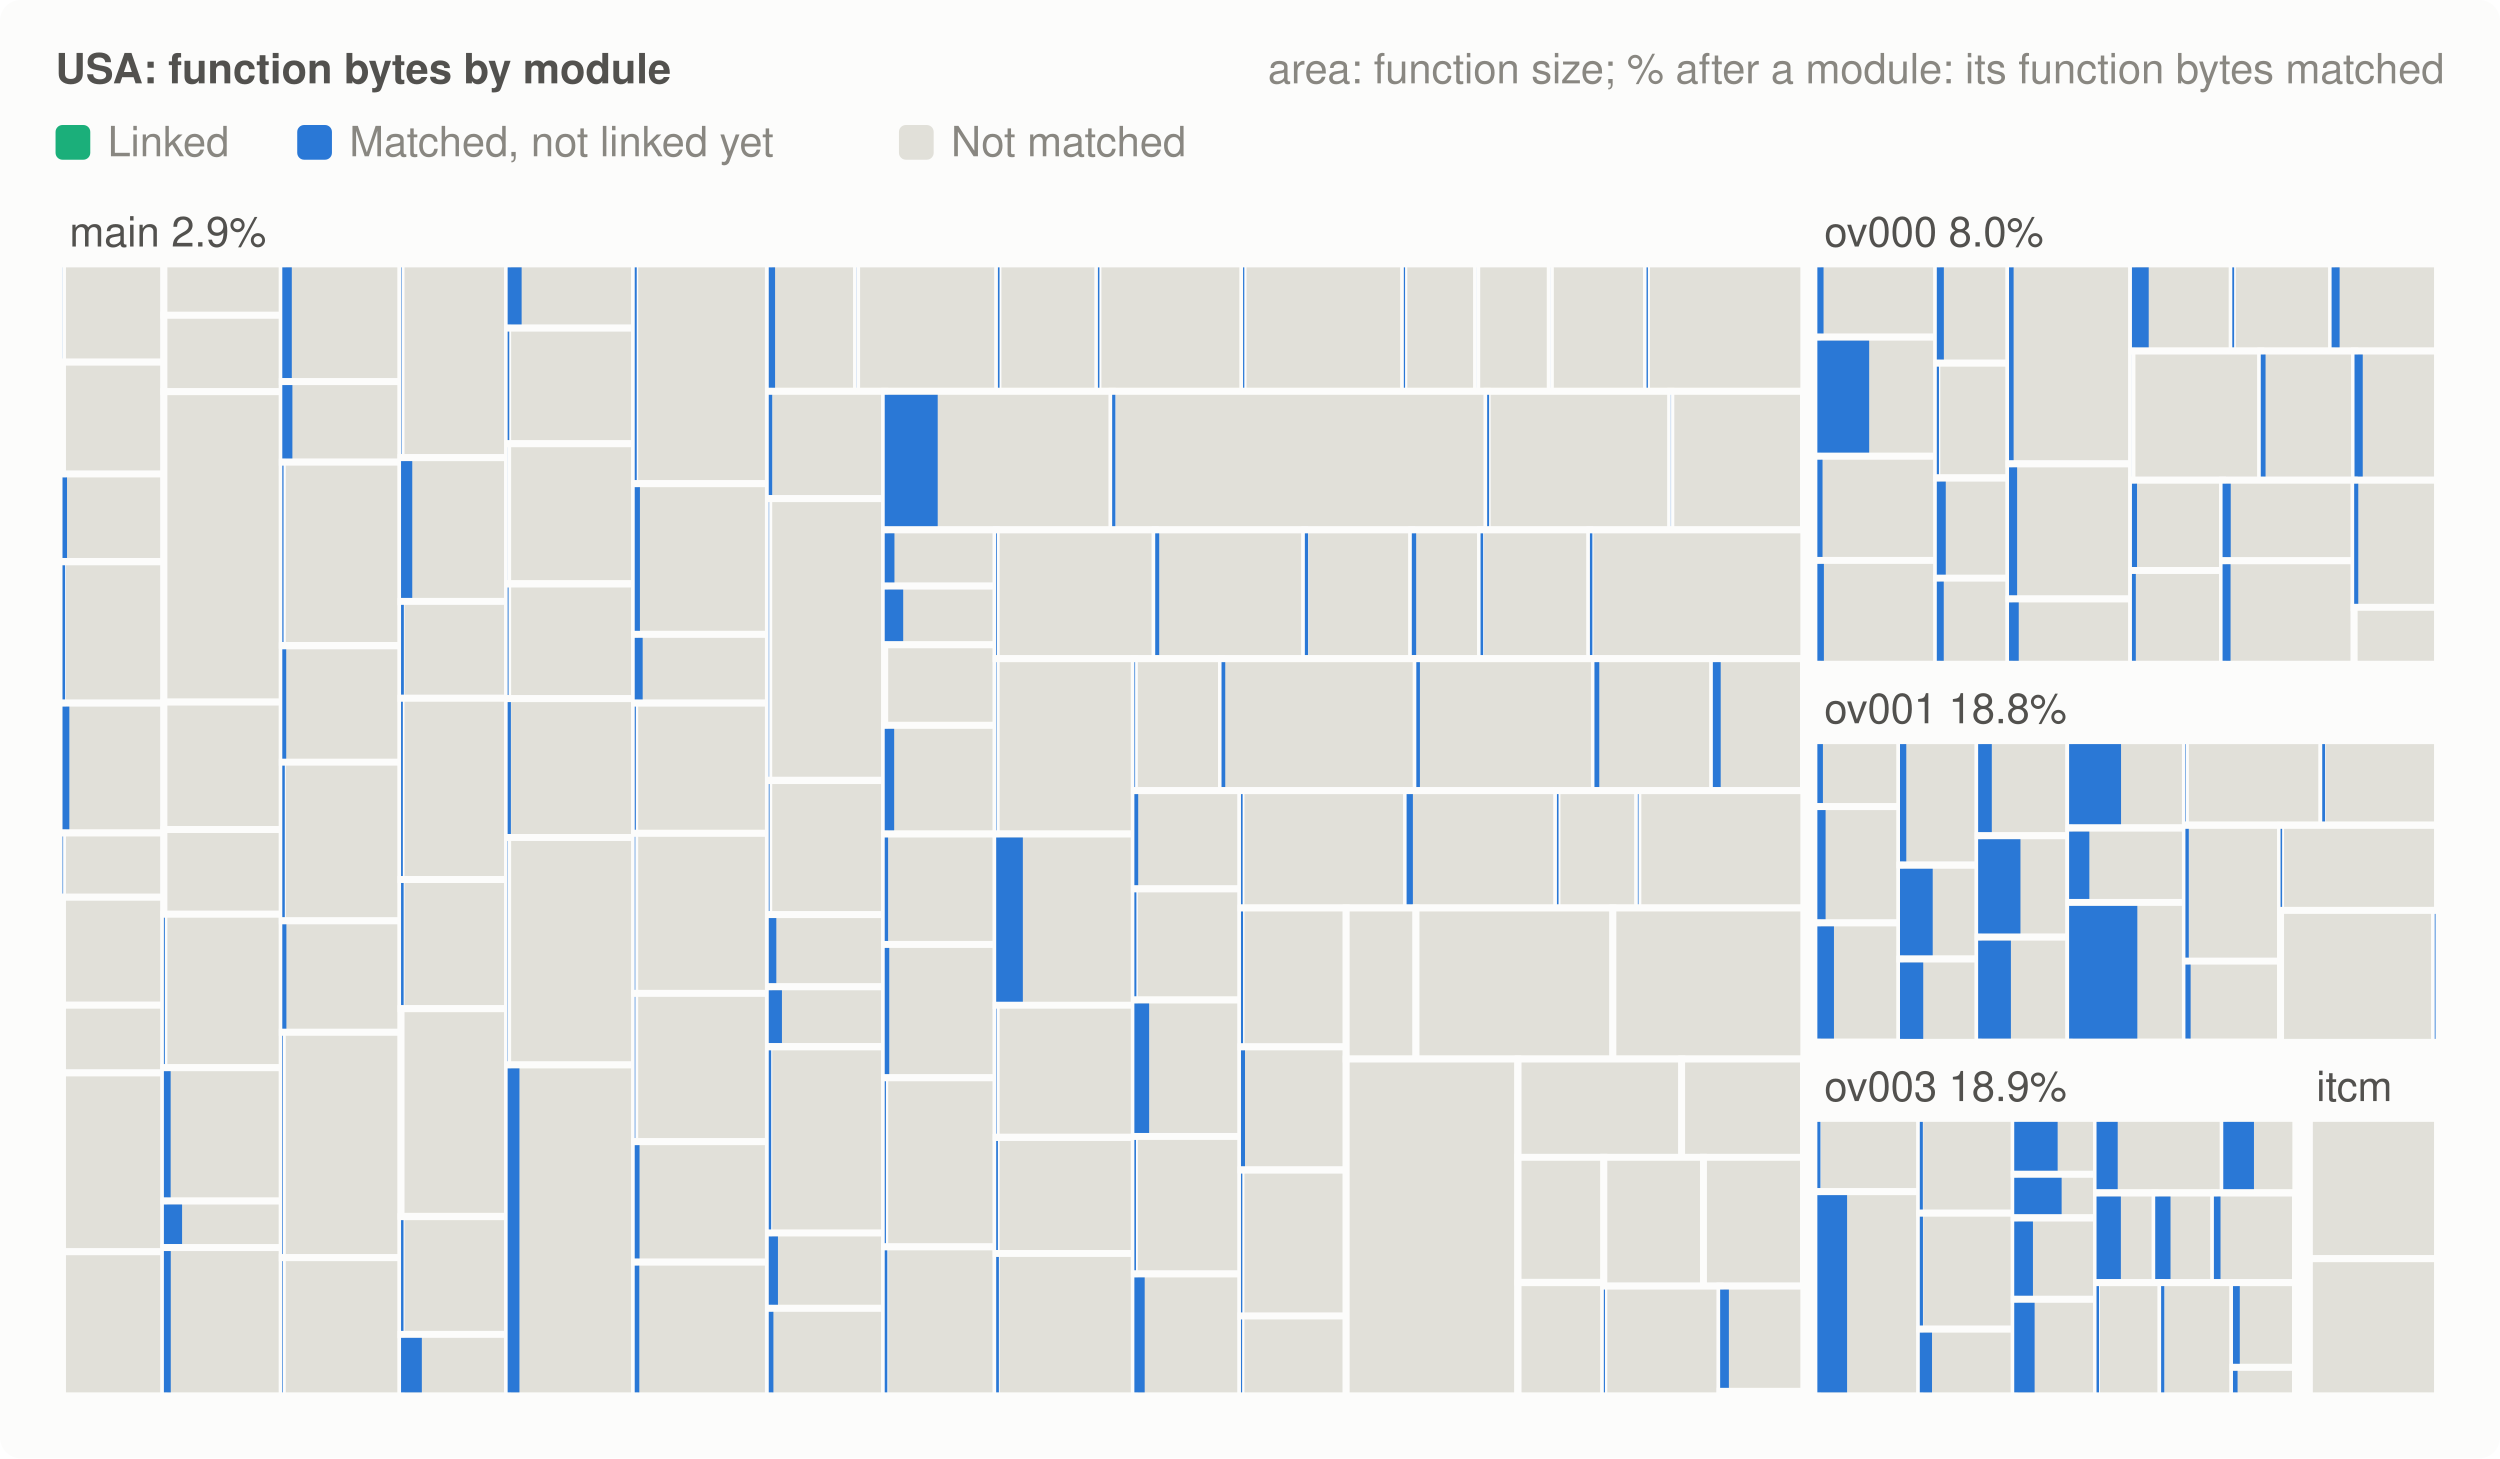
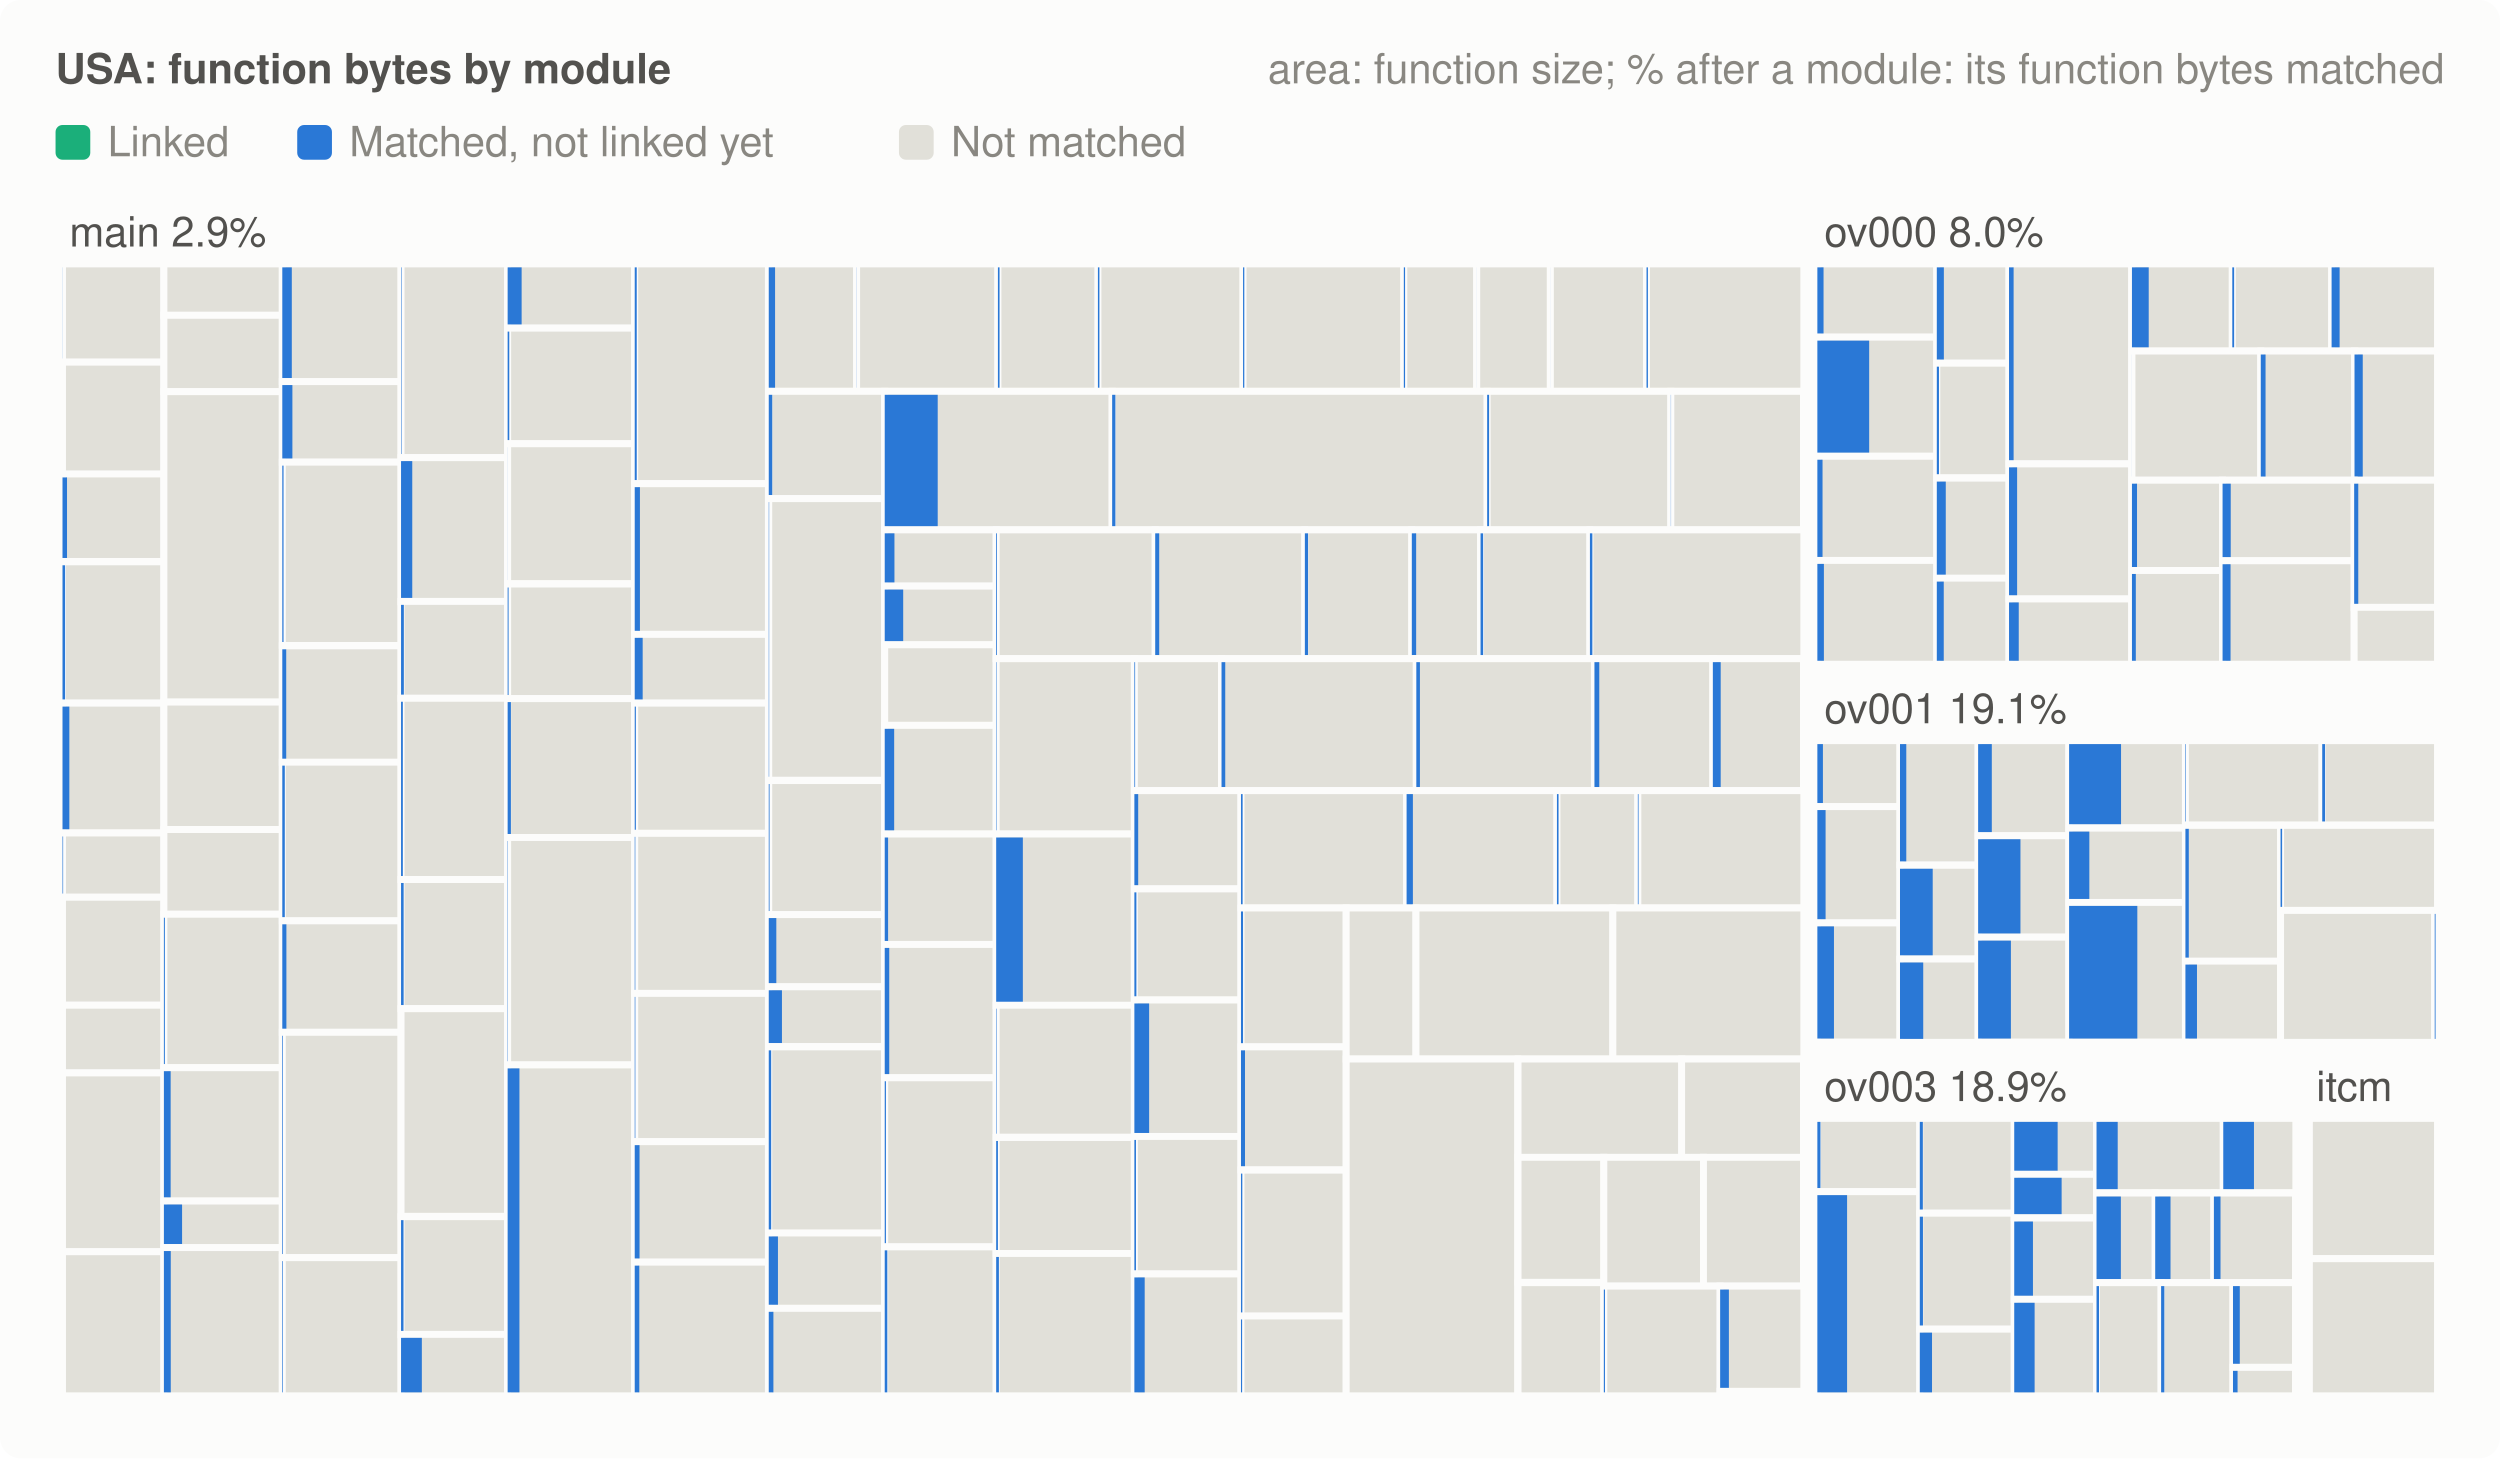
<svg xmlns="http://www.w3.org/2000/svg" viewBox="0 0 720 420" width="720" height="420" role="img" aria-label="Matched and linked code by module (USA)">
  <style>.bg{fill:#fcfcfb}.lbl{fill:#52514e}.muted{fill:#898781}.todo{fill:#e1e0d9}.gap{stroke:#fcfcfb}.matched{fill:#2a78d6}.linked{fill:#1baf7a}@media (prefers-color-scheme: dark){.bg{fill:#1a1a19}.lbl{fill:#c3c2b7}.muted{fill:#898781}.todo{fill:#2c2c2a}.gap{stroke:#1a1a19}.matched{fill:#3987e5}.linked{fill:#199e70}}text{font:12px -apple-system,BlinkMacSystemFont,'Segoe UI',Helvetica,Arial,sans-serif}.head{font-weight:600}</style>
  <rect class="bg" width="720" height="420" rx="6" />
  <text class="lbl head" x="16" y="24">USA: function bytes by module</text>
  <text class="muted" x="704" y="24" text-anchor="end">area: function size; % after a module: its function bytes matched</text>
  <rect class="linked" x="16" y="36" width="10" height="10" rx="2" />
  <text class="muted" x="31" y="45">Linked</text>
  <rect class="matched" x="85.6" y="36" width="10" height="10" rx="2" />
  <text class="muted" x="100.6" y="45">Matched, not linked yet</text>
  <rect class="todo" x="258.9" y="36" width="10" height="10" rx="2" />
  <text class="muted" x="273.9" y="45">Not matched</text>
  <rect class="todo gap" x="18.0" y="76.0" width="29.2" height="28.3" stroke-width="2" />
  <rect class="matched" x="18.0" y="77.0" width="0.03" height="26.3" />
  <rect class="todo gap" x="18.0" y="104.3" width="29.2" height="32.3" stroke-width="2" />
  <rect class="todo gap" x="18.0" y="136.5" width="29.2" height="25.2" stroke-width="2" />
  <rect class="matched" x="18.0" y="137.5" width="1.30" height="23.2" />
  <rect class="todo gap" x="18.0" y="161.8" width="29.2" height="40.7" stroke-width="2" />
  <rect class="matched" x="18.0" y="162.8" width="0.75" height="38.7" />
  <rect class="todo gap" x="18.0" y="202.5" width="29.2" height="37.4" stroke-width="2" />
  <rect class="matched" x="18.0" y="203.5" width="1.97" height="35.4" />
  <rect class="todo gap" x="18.0" y="239.9" width="29.2" height="18.5" stroke-width="2" />
  <rect class="matched" x="18.0" y="240.9" width="0.18" height="16.5" />
  <rect class="todo gap" x="18.0" y="258.4" width="29.2" height="31.1" stroke-width="2" />
  <rect class="todo gap" x="18.0" y="289.5" width="29.2" height="19.5" stroke-width="2" />
  <rect class="todo gap" x="18.0" y="309.0" width="29.2" height="51.5" stroke-width="2" />
  <rect class="todo gap" x="18.0" y="360.5" width="29.2" height="41.5" stroke-width="2" />
  <rect class="todo gap" x="47.2" y="76.0" width="34.1" height="14.8" stroke-width="2" />
  <rect class="todo gap" x="47.2" y="90.8" width="34.1" height="22.0" stroke-width="2" />
  <rect class="todo gap" x="47.2" y="112.8" width="34.1" height="89.4" stroke-width="2" />
  <rect class="todo gap" x="47.2" y="202.2" width="34.1" height="36.7" stroke-width="2" />
  <rect class="todo gap" x="47.2" y="238.9" width="34.1" height="24.4" stroke-width="2" />
  <rect class="todo gap" x="47.2" y="263.3" width="34.1" height="44.2" stroke-width="2" />
  <rect class="matched" x="47.2" y="264.3" width="0.28" height="42.2" />
  <rect class="todo gap" x="47.2" y="307.5" width="34.1" height="38.4" stroke-width="2" />
  <rect class="matched" x="47.2" y="308.5" width="1.95" height="36.4" />
  <rect class="todo gap" x="47.2" y="345.9" width="34.1" height="13.4" stroke-width="2" />
  <rect class="matched" x="47.2" y="346.9" width="5.24" height="11.4" />
  <rect class="todo gap" x="47.2" y="359.3" width="34.1" height="42.7" stroke-width="2" />
  <rect class="matched" x="47.2" y="360.3" width="1.98" height="40.7" />
  <rect class="todo gap" x="81.3" y="76.0" width="34.2" height="33.9" stroke-width="2" />
  <rect class="matched" x="81.3" y="77.0" width="2.74" height="31.9" />
  <rect class="todo gap" x="81.3" y="109.9" width="34.2" height="23.2" stroke-width="2" />
  <rect class="matched" x="81.3" y="110.9" width="2.91" height="21.2" />
  <rect class="todo gap" x="81.3" y="133.1" width="34.2" height="52.8" stroke-width="2" />
  <rect class="matched" x="81.3" y="134.1" width="0.36" height="50.8" />
  <rect class="todo gap" x="81.3" y="186.0" width="34.2" height="33.6" stroke-width="2" />
  <rect class="matched" x="81.3" y="187.0" width="1.13" height="31.6" />
  <rect class="todo gap" x="81.3" y="219.5" width="34.2" height="45.7" stroke-width="2" />
  <rect class="matched" x="81.3" y="220.5" width="0.72" height="43.7" />
  <rect class="todo gap" x="81.3" y="265.2" width="34.2" height="32.1" stroke-width="2" />
  <rect class="matched" x="81.3" y="266.2" width="1.18" height="30.1" />
  <rect class="todo gap" x="81.3" y="297.3" width="34.2" height="64.9" stroke-width="2" />
  <rect class="matched" x="81.3" y="298.3" width="0.20" height="62.9" />
  <rect class="todo gap" x="81.3" y="362.2" width="34.2" height="39.8" stroke-width="2" />
  <rect class="matched" x="81.3" y="363.2" width="0.19" height="37.8" />
  <rect class="todo gap" x="115.5" y="76.0" width="30.7" height="55.8" stroke-width="2" />
  <rect class="matched" x="115.5" y="77.0" width="0.15" height="53.8" />
  <rect class="todo gap" x="115.5" y="131.8" width="30.7" height="41.5" stroke-width="2" />
  <rect class="matched" x="115.5" y="132.8" width="3.23" height="39.5" />
  <rect class="todo gap" x="115.5" y="173.2" width="30.7" height="27.9" stroke-width="2" />
  <rect class="matched" x="115.5" y="174.2" width="0.81" height="25.9" />
  <rect class="todo gap" x="115.5" y="201.1" width="30.7" height="52.2" stroke-width="2" />
  <rect class="matched" x="115.5" y="202.1" width="0.52" height="50.2" />
  <rect class="todo gap" x="115.5" y="253.3" width="30.7" height="37.2" stroke-width="2" />
  <rect class="matched" x="115.5" y="254.3" width="0.75" height="35.2" />
  <rect class="todo gap" x="115.5" y="290.5" width="30.7" height="59.8" stroke-width="2" />
  <rect class="todo gap" x="115.5" y="350.4" width="30.7" height="34.0" stroke-width="2" />
  <rect class="matched" x="115.5" y="351.4" width="0.71" height="32.0" />
  <rect class="todo gap" x="115.5" y="384.3" width="30.7" height="17.7" stroke-width="2" />
  <rect class="matched" x="115.5" y="385.3" width="5.99" height="15.7" />
  <rect class="todo gap" x="146.2" y="76.0" width="36.6" height="18.5" stroke-width="2" />
  <rect class="matched" x="146.2" y="77.0" width="4.03" height="16.5" />
  <rect class="todo gap" x="146.2" y="94.5" width="36.6" height="33.3" stroke-width="2" />
  <rect class="matched" x="146.2" y="95.5" width="0.47" height="31.3" />
  <rect class="todo gap" x="146.2" y="127.8" width="36.6" height="40.3" stroke-width="2" />
  <rect class="matched" x="146.2" y="128.8" width="0.02" height="38.3" />
  <rect class="todo gap" x="146.2" y="168.2" width="36.6" height="33.0" stroke-width="2" />
  <rect class="matched" x="146.2" y="169.2" width="0.27" height="31.0" />
  <rect class="todo gap" x="146.2" y="201.2" width="36.6" height="40.0" stroke-width="2" />
  <rect class="matched" x="146.2" y="202.2" width="0.94" height="38.0" />
  <rect class="todo gap" x="146.2" y="241.2" width="36.6" height="65.5" stroke-width="2" />
  <rect class="matched" x="146.2" y="242.2" width="0.10" height="63.5" />
  <rect class="todo gap" x="146.2" y="306.7" width="36.6" height="95.3" stroke-width="2" />
  <rect class="matched" x="146.2" y="307.7" width="3.40" height="93.3" />
  <rect class="todo gap" x="182.8" y="76.0" width="38.5" height="63.3" stroke-width="2" />
  <rect class="matched" x="182.8" y="77.0" width="0.58" height="61.3" />
  <rect class="todo gap" x="182.8" y="139.3" width="38.5" height="43.4" stroke-width="2" />
  <rect class="matched" x="182.8" y="140.3" width="1.50" height="41.4" />
  <rect class="todo gap" x="182.8" y="182.7" width="38.5" height="19.8" stroke-width="2" />
  <rect class="matched" x="182.8" y="183.7" width="2.29" height="17.8" />
  <rect class="todo gap" x="182.8" y="202.5" width="38.5" height="37.5" stroke-width="2" />
  <rect class="matched" x="182.8" y="203.5" width="0.33" height="35.5" />
  <rect class="todo gap" x="182.8" y="240.0" width="38.5" height="46.1" stroke-width="2" />
  <rect class="matched" x="182.8" y="241.0" width="0.17" height="44.1" />
  <rect class="todo gap" x="182.8" y="286.1" width="38.5" height="42.7" stroke-width="2" />
  <rect class="matched" x="182.8" y="287.1" width="0.18" height="40.7" />
  <rect class="todo gap" x="182.8" y="328.8" width="38.5" height="34.7" stroke-width="2" />
  <rect class="matched" x="182.8" y="329.8" width="1.39" height="32.7" />
  <rect class="todo gap" x="182.8" y="363.5" width="38.5" height="38.5" stroke-width="2" />
  <rect class="matched" x="182.8" y="364.5" width="1.32" height="36.5" />
  <rect class="todo gap" x="221.4" y="76.0" width="25.3" height="36.7" stroke-width="2" />
  <rect class="matched" x="221.4" y="77.0" width="1.82" height="34.7" />
  <rect class="todo gap" x="246.7" y="76.0" width="40.7" height="36.7" stroke-width="2" />
  <rect class="matched" x="246.7" y="77.0" width="0.04" height="34.7" />
  <rect class="todo gap" x="287.4" y="76.0" width="28.9" height="36.7" stroke-width="2" />
  <rect class="matched" x="287.4" y="77.0" width="0.47" height="34.7" />
  <rect class="todo gap" x="316.2" y="76.0" width="41.8" height="36.7" stroke-width="2" />
  <rect class="matched" x="316.2" y="77.0" width="0.43" height="34.7" />
  <rect class="todo gap" x="358.0" y="76.0" width="46.3" height="36.7" stroke-width="2" />
  <rect class="matched" x="358.0" y="77.0" width="0.36" height="34.7" />
  <rect class="todo gap" x="404.3" y="76.0" width="21.0" height="36.7" stroke-width="2" />
  <rect class="matched" x="404.3" y="77.0" width="0.36" height="34.7" />
  <rect class="todo gap" x="425.3" y="76.0" width="21.2" height="36.7" stroke-width="2" />
  <rect class="matched" x="425.3" y="77.0" width="0.01" height="34.7" />
  <rect class="todo gap" x="446.5" y="76.0" width="27.7" height="36.7" stroke-width="2" />
  <rect class="matched" x="446.5" y="77.0" width="0.01" height="34.7" />
  <rect class="todo gap" x="474.2" y="76.0" width="45.3" height="36.7" stroke-width="2" />
  <rect class="matched" x="474.2" y="77.0" width="0.40" height="34.7" />
  <rect class="todo gap" x="221.4" y="112.7" width="33.4" height="30.9" stroke-width="2" />
  <rect class="matched" x="221.4" y="113.7" width="1.00" height="28.9" />
  <rect class="todo gap" x="221.4" y="143.6" width="33.4" height="81.1" stroke-width="2" />
  <rect class="matched" x="221.4" y="144.6" width="0.12" height="79.1" />
  <rect class="todo gap" x="221.4" y="224.8" width="33.4" height="38.6" stroke-width="2" />
  <rect class="matched" x="221.4" y="225.8" width="0.23" height="36.6" />
  <rect class="todo gap" x="221.4" y="263.4" width="33.4" height="20.8" stroke-width="2" />
  <rect class="matched" x="221.4" y="264.4" width="2.18" height="18.8" />
  <rect class="todo gap" x="221.4" y="284.2" width="33.4" height="17.2" stroke-width="2" />
  <rect class="matched" x="221.4" y="285.2" width="3.80" height="15.2" />
  <rect class="todo gap" x="221.4" y="301.5" width="33.4" height="53.7" stroke-width="2" />
  <rect class="matched" x="221.4" y="302.5" width="0.70" height="51.7" />
  <rect class="todo gap" x="221.4" y="355.1" width="33.4" height="21.7" stroke-width="2" />
  <rect class="matched" x="221.4" y="356.1" width="2.65" height="19.7" />
  <rect class="todo gap" x="221.4" y="376.8" width="33.4" height="25.2" stroke-width="2" />
  <rect class="matched" x="221.4" y="377.8" width="1.34" height="23.2" />
  <rect class="todo gap" x="254.8" y="112.7" width="65.5" height="39.9" stroke-width="2" />
  <rect class="matched" x="254.8" y="113.7" width="15.26" height="37.9" />
  <rect class="todo gap" x="320.3" y="112.7" width="108.0" height="39.9" stroke-width="2" />
  <rect class="matched" x="320.3" y="113.7" width="0.93" height="37.9" />
  <rect class="todo gap" x="428.3" y="112.7" width="52.9" height="39.9" stroke-width="2" />
  <rect class="matched" x="428.3" y="113.7" width="0.56" height="37.9" />
  <rect class="todo gap" x="481.2" y="112.7" width="38.2" height="39.9" stroke-width="2" />
  <rect class="matched" x="481.2" y="113.7" width="0.06" height="37.9" />
  <rect class="todo gap" x="254.8" y="152.6" width="32.1" height="16.2" stroke-width="2" />
  <rect class="matched" x="254.8" y="153.6" width="2.80" height="14.2" />
  <rect class="todo gap" x="254.8" y="168.8" width="32.1" height="16.9" stroke-width="2" />
  <rect class="matched" x="254.8" y="169.8" width="5.32" height="14.9" />
  <rect class="todo gap" x="254.8" y="185.7" width="32.1" height="23.2" stroke-width="2" />
  <rect class="todo gap" x="254.8" y="208.9" width="32.1" height="31.3" stroke-width="2" />
  <rect class="matched" x="254.8" y="209.9" width="2.72" height="29.3" />
  <rect class="todo gap" x="254.8" y="240.2" width="32.1" height="31.8" stroke-width="2" />
  <rect class="matched" x="254.8" y="241.2" width="0.98" height="29.8" />
  <rect class="todo gap" x="254.8" y="272.0" width="32.1" height="38.4" stroke-width="2" />
  <rect class="matched" x="254.8" y="273.0" width="1.30" height="36.4" />
  <rect class="todo gap" x="254.8" y="310.4" width="32.1" height="48.7" stroke-width="2" />
  <rect class="matched" x="254.8" y="311.4" width="0.35" height="46.7" />
  <rect class="todo gap" x="254.8" y="359.1" width="32.1" height="42.9" stroke-width="2" />
  <rect class="matched" x="254.8" y="360.1" width="0.75" height="40.9" />
  <rect class="todo gap" x="286.9" y="152.6" width="45.8" height="37.1" stroke-width="2" />
  <rect class="matched" x="286.9" y="153.6" width="0.23" height="35.1" />
  <rect class="todo gap" x="332.7" y="152.6" width="43.1" height="37.1" stroke-width="2" />
  <rect class="matched" x="332.7" y="153.6" width="1.15" height="35.1" />
  <rect class="todo gap" x="375.8" y="152.6" width="30.8" height="37.1" stroke-width="2" />
  <rect class="matched" x="375.8" y="153.6" width="0.92" height="35.1" />
  <rect class="todo gap" x="406.6" y="152.6" width="19.8" height="37.1" stroke-width="2" />
  <rect class="matched" x="406.6" y="153.6" width="1.25" height="35.1" />
  <rect class="todo gap" x="426.4" y="152.6" width="31.5" height="37.1" stroke-width="2" />
  <rect class="matched" x="426.4" y="153.6" width="0.75" height="35.1" />
  <rect class="todo gap" x="457.9" y="152.6" width="61.6" height="37.1" stroke-width="2" />
  <rect class="matched" x="457.9" y="153.6" width="0.70" height="35.1" />
  <rect class="todo gap" x="286.9" y="189.7" width="39.8" height="50.5" stroke-width="2" />
  <rect class="matched" x="286.9" y="190.7" width="0.13" height="48.5" />
  <rect class="todo gap" x="286.9" y="240.2" width="39.8" height="49.4" stroke-width="2" />
  <rect class="matched" x="286.9" y="241.2" width="7.68" height="47.4" />
  <rect class="todo gap" x="286.9" y="289.5" width="39.8" height="38.0" stroke-width="2" />
  <rect class="matched" x="286.9" y="290.5" width="0.14" height="36.0" />
  <rect class="todo gap" x="286.9" y="327.6" width="39.8" height="33.5" stroke-width="2" />
  <rect class="matched" x="286.9" y="328.6" width="0.50" height="31.5" />
  <rect class="todo gap" x="286.9" y="361.0" width="39.8" height="41.0" stroke-width="2" />
  <rect class="matched" x="286.9" y="362.0" width="0.78" height="39.0" />
  <rect class="todo gap" x="326.7" y="189.7" width="25.1" height="38.0" stroke-width="2" />
  <rect class="matched" x="326.7" y="190.7" width="0.21" height="36.0" />
  <rect class="todo gap" x="351.8" y="189.7" width="56.1" height="38.0" stroke-width="2" />
  <rect class="matched" x="351.8" y="190.7" width="1.07" height="36.0" />
  <rect class="todo gap" x="407.9" y="189.7" width="51.3" height="38.0" stroke-width="2" />
  <rect class="matched" x="407.9" y="190.7" width="1.04" height="36.0" />
  <rect class="todo gap" x="459.2" y="189.7" width="34.1" height="38.0" stroke-width="2" />
  <rect class="matched" x="459.2" y="190.7" width="1.39" height="36.0" />
  <rect class="todo gap" x="493.3" y="189.7" width="26.1" height="38.0" stroke-width="2" />
  <rect class="matched" x="493.3" y="190.7" width="2.26" height="36.0" />
  <rect class="todo gap" x="326.7" y="227.7" width="30.7" height="28.3" stroke-width="2" />
  <rect class="matched" x="326.7" y="228.7" width="1.10" height="26.3" />
  <rect class="todo gap" x="326.7" y="256.0" width="30.7" height="32.0" stroke-width="2" />
  <rect class="matched" x="326.7" y="257.0" width="0.58" height="30.0" />
  <rect class="todo gap" x="326.7" y="288.0" width="30.7" height="39.3" stroke-width="2" />
  <rect class="matched" x="326.7" y="289.0" width="4.25" height="37.3" />
  <rect class="todo gap" x="326.7" y="327.3" width="30.7" height="39.6" stroke-width="2" />
  <rect class="matched" x="326.7" y="328.3" width="0.46" height="37.6" />
  <rect class="todo gap" x="326.7" y="366.9" width="30.7" height="35.1" stroke-width="2" />
  <rect class="matched" x="326.7" y="367.9" width="2.97" height="33.1" />
  <rect class="todo gap" x="357.4" y="227.7" width="47.7" height="33.8" stroke-width="2" />
  <rect class="matched" x="357.4" y="228.7" width="0.48" height="31.8" />
  <rect class="todo gap" x="405.1" y="227.7" width="43.3" height="33.8" stroke-width="2" />
  <rect class="matched" x="405.1" y="228.7" width="1.81" height="31.8" />
  <rect class="todo gap" x="448.4" y="227.7" width="23.3" height="33.8" stroke-width="2" />
  <rect class="matched" x="448.4" y="228.7" width="0.46" height="31.8" />
  <rect class="todo gap" x="471.7" y="227.7" width="47.8" height="33.8" stroke-width="2" />
  <rect class="matched" x="471.7" y="228.7" width="0.20" height="31.8" />
  <rect class="todo gap" x="357.4" y="261.5" width="30.3" height="40.0" stroke-width="2" />
  <rect class="matched" x="357.4" y="262.5" width="0.60" height="38.0" />
  <rect class="todo gap" x="357.4" y="301.5" width="30.3" height="35.4" stroke-width="2" />
  <rect class="matched" x="357.4" y="302.5" width="1.16" height="33.4" />
  <rect class="todo gap" x="357.4" y="337.0" width="30.3" height="42.1" stroke-width="2" />
  <rect class="matched" x="357.4" y="338.0" width="0.39" height="40.1" />
  <rect class="todo gap" x="357.4" y="379.0" width="30.3" height="23.0" stroke-width="2" />
  <rect class="matched" x="357.4" y="380.0" width="0.33" height="21.0" />
  <rect class="todo gap" x="387.7" y="261.5" width="20.1" height="43.5" stroke-width="2" />
  <rect class="todo gap" x="407.8" y="261.5" width="56.7" height="43.5" stroke-width="2" />
  <rect class="todo gap" x="464.5" y="261.5" width="55.0" height="43.5" stroke-width="2" />
  <rect class="todo gap" x="387.7" y="305.0" width="49.4" height="97.0" stroke-width="2" />
  <rect class="todo gap" x="437.2" y="305.0" width="47.2" height="28.4" stroke-width="2" />
  <rect class="todo gap" x="484.3" y="305.0" width="35.1" height="28.4" stroke-width="2" />
  <rect class="todo gap" x="437.2" y="333.3" width="24.7" height="36.0" stroke-width="2" />
  <rect class="todo gap" x="437.2" y="369.4" width="24.7" height="32.6" stroke-width="2" />
  <rect class="todo gap" x="461.9" y="333.3" width="28.7" height="37.1" stroke-width="2" />
  <rect class="todo gap" x="490.6" y="333.3" width="28.8" height="37.1" stroke-width="2" />
  <rect class="todo gap" x="461.9" y="370.4" width="33.5" height="31.6" stroke-width="2" />
  <rect class="matched" x="461.9" y="371.4" width="0.33" height="29.6" />
  <rect class="todo gap" x="495.4" y="370.4" width="24.1" height="30.4" stroke-width="2" />
  <rect class="matched" x="495.4" y="371.4" width="2.52" height="28.4" />
  <rect class="todo gap" x="495.4" y="400.7" width="24.1" height="1.3" stroke-width="2" />
  <rect class="matched" x="495.4" y="401.7" width="0.75" height="0.0" />
  <text class="lbl" x="20.0" y="71.0">main 2.9%</text>
  <rect class="todo gap" x="523.4" y="76.0" width="34.4" height="21.1" stroke-width="2" />
  <rect class="matched" x="523.4" y="77.0" width="1.78" height="19.1" />
  <rect class="todo gap" x="523.4" y="97.1" width="34.4" height="34.3" stroke-width="2" />
  <rect class="matched" x="523.4" y="98.1" width="14.92" height="32.3" />
  <rect class="todo gap" x="523.4" y="131.4" width="34.4" height="30.1" stroke-width="2" />
  <rect class="matched" x="523.4" y="132.4" width="1.49" height="28.1" />
  <rect class="todo gap" x="523.4" y="161.4" width="34.4" height="29.9" stroke-width="2" />
  <rect class="matched" x="523.4" y="162.4" width="1.88" height="27.9" />
  <rect class="todo gap" x="557.8" y="76.0" width="20.8" height="28.6" stroke-width="2" />
  <rect class="matched" x="557.8" y="77.0" width="2.03" height="26.6" />
  <rect class="todo gap" x="557.8" y="104.6" width="20.8" height="33.0" stroke-width="2" />
  <rect class="matched" x="557.8" y="105.6" width="0.62" height="31.0" />
  <rect class="todo gap" x="557.8" y="137.7" width="20.8" height="28.9" stroke-width="2" />
  <rect class="matched" x="557.8" y="138.7" width="2.58" height="26.9" />
  <rect class="todo gap" x="557.8" y="166.5" width="20.8" height="24.8" stroke-width="2" />
  <rect class="matched" x="557.8" y="167.5" width="2.00" height="22.8" />
  <rect class="todo gap" x="578.6" y="76.0" width="35.3" height="57.6" stroke-width="2" />
  <rect class="matched" x="578.6" y="77.0" width="1.32" height="55.6" />
  <rect class="todo gap" x="578.6" y="133.6" width="35.3" height="38.9" stroke-width="2" />
  <rect class="matched" x="578.6" y="134.6" width="2.33" height="36.9" />
  <rect class="todo gap" x="578.6" y="172.5" width="35.3" height="18.8" stroke-width="2" />
  <rect class="matched" x="578.6" y="173.5" width="2.80" height="16.8" />
  <rect class="todo gap" x="614.0" y="76.0" width="28.9" height="25.1" stroke-width="2" />
  <rect class="matched" x="614.0" y="77.0" width="4.83" height="23.1" />
  <rect class="todo gap" x="642.9" y="76.0" width="28.7" height="25.1" stroke-width="2" />
  <rect class="matched" x="642.9" y="77.0" width="0.53" height="23.1" />
  <rect class="todo gap" x="671.5" y="76.0" width="30.5" height="25.1" stroke-width="2" />
  <rect class="matched" x="671.5" y="77.0" width="2.31" height="23.1" />
  <rect class="todo gap" x="614.0" y="101.1" width="37.1" height="37.2" stroke-width="2" />
  <rect class="matched" x="614.0" y="102.1" width="0.01" height="35.2" />
  <rect class="todo gap" x="651.1" y="101.1" width="27.1" height="37.2" stroke-width="2" />
  <rect class="matched" x="651.1" y="102.1" width="1.38" height="35.2" />
  <rect class="todo gap" x="678.1" y="101.1" width="23.9" height="37.2" stroke-width="2" />
  <rect class="matched" x="678.1" y="102.1" width="2.37" height="35.2" />
  <rect class="todo gap" x="614.0" y="138.3" width="26.1" height="26.0" stroke-width="2" />
  <rect class="matched" x="614.0" y="139.3" width="1.46" height="24.0" />
  <rect class="todo gap" x="614.0" y="164.3" width="26.1" height="27.0" stroke-width="2" />
  <rect class="matched" x="614.0" y="165.3" width="1.12" height="25.0" />
  <rect class="todo gap" x="640.1" y="138.3" width="37.9" height="23.2" stroke-width="2" />
  <rect class="matched" x="640.1" y="139.3" width="2.35" height="21.2" />
  <rect class="todo gap" x="640.1" y="161.5" width="37.9" height="29.8" stroke-width="2" />
  <rect class="matched" x="640.1" y="162.5" width="2.30" height="27.8" />
  <rect class="todo gap" x="678.0" y="138.3" width="24.0" height="36.7" stroke-width="2" />
  <rect class="matched" x="678.0" y="139.3" width="1.18" height="34.7" />
  <rect class="todo gap" x="678.0" y="174.9" width="24.0" height="16.4" stroke-width="2" />
  <text class="lbl" x="525.4" y="71.0">ov000 8.0%</text>
  <rect class="todo gap" x="523.4" y="213.3" width="23.8" height="19.0" stroke-width="2" />
  <rect class="matched" x="523.4" y="214.3" width="1.60" height="17.0" />
  <rect class="todo gap" x="523.4" y="232.3" width="23.8" height="33.5" stroke-width="2" />
  <rect class="matched" x="523.4" y="233.3" width="2.37" height="31.5" />
  <rect class="todo gap" x="523.4" y="265.8" width="23.8" height="34.3" stroke-width="2" />
  <rect class="matched" x="523.4" y="266.8" width="4.78" height="32.3" />
  <rect class="todo gap" x="547.2" y="213.3" width="22.5" height="35.8" stroke-width="2" />
  <rect class="matched" x="547.2" y="214.3" width="1.81" height="33.8" />
  <rect class="todo gap" x="547.2" y="249.2" width="22.5" height="27.0" stroke-width="2" />
  <rect class="matched" x="547.2" y="250.2" width="9.42" height="25.0" />
  <rect class="todo gap" x="547.2" y="276.2" width="22.5" height="24.0" stroke-width="2" />
  <rect class="matched" x="547.2" y="277.2" width="6.69" height="22.0" />
  <rect class="todo gap" x="569.7" y="213.3" width="26.1" height="27.4" stroke-width="2" />
  <rect class="matched" x="569.7" y="214.3" width="3.94" height="25.4" />
  <rect class="todo gap" x="569.7" y="240.7" width="26.1" height="29.2" stroke-width="2" />
  <rect class="matched" x="569.7" y="241.7" width="12.19" height="27.2" />
  <rect class="todo gap" x="569.7" y="269.9" width="26.1" height="30.2" stroke-width="2" />
  <rect class="matched" x="569.7" y="270.9" width="9.44" height="28.2" />
  <rect class="todo gap" x="595.9" y="213.3" width="33.6" height="25.1" stroke-width="2" />
  <rect class="matched" x="595.9" y="214.3" width="14.96" height="23.1" />
  <rect class="todo gap" x="595.9" y="238.5" width="33.6" height="21.5" stroke-width="2" />
  <rect class="matched" x="595.9" y="239.5" width="5.83" height="19.5" />
  <rect class="todo gap" x="595.9" y="259.9" width="33.6" height="40.2" stroke-width="2" />
  <rect class="matched" x="595.9" y="260.9" width="19.65" height="38.2" />
  <rect class="todo gap" x="629.4" y="213.3" width="39.3" height="24.3" stroke-width="2" />
  <rect class="matched" x="629.4" y="214.3" width="0.16" height="22.3" />
  <rect class="todo gap" x="668.8" y="213.3" width="33.2" height="24.3" stroke-width="2" />
  <rect class="matched" x="668.8" y="214.3" width="0.82" height="22.3" />
  <rect class="todo gap" x="629.4" y="237.7" width="27.4" height="39.2" stroke-width="2" />
  <rect class="matched" x="629.4" y="238.7" width="0.98" height="37.2" />
  <rect class="todo gap" x="629.4" y="276.8" width="27.4" height="23.3" stroke-width="2" />
-   <rect class="matched" x="629.4" y="277.8" width="1.50" height="21.3" />
+   <rect class="matched" x="629.4" y="277.8" width="3.33" height="21.3" />
  <rect class="todo gap" x="656.8" y="237.7" width="45.2" height="24.5" stroke-width="2" />
  <rect class="matched" x="656.8" y="238.7" width="0.45" height="22.5" />
  <rect class="todo gap" x="656.8" y="262.2" width="44.4" height="38.0" stroke-width="2" />
  <rect class="todo gap" x="701.2" y="262.2" width="0.8" height="38.0" stroke-width="2" />
  <rect class="matched" x="701.2" y="263.2" width="0.24" height="36.0" />
-   <text class="lbl" x="525.4" y="208.3">ov001 18.8%</text>
+   <text class="lbl" x="525.4" y="208.3">ov001 19.1%</text>
  <rect class="todo gap" x="523.4" y="322.1" width="29.5" height="21.1" stroke-width="2" />
  <rect class="matched" x="523.4" y="323.1" width="0.89" height="19.1" />
  <rect class="todo gap" x="523.4" y="343.2" width="29.5" height="58.8" stroke-width="2" />
  <rect class="matched" x="523.4" y="344.2" width="8.56" height="56.8" />
  <rect class="todo gap" x="552.9" y="322.1" width="27.2" height="27.3" stroke-width="2" />
  <rect class="matched" x="552.9" y="323.1" width="0.88" height="25.3" />
  <rect class="todo gap" x="552.9" y="349.4" width="27.2" height="33.4" stroke-width="2" />
  <rect class="matched" x="552.9" y="350.4" width="0.91" height="31.4" />
  <rect class="todo gap" x="552.9" y="382.8" width="27.2" height="19.2" stroke-width="2" />
  <rect class="matched" x="552.9" y="383.8" width="3.52" height="17.2" />
  <rect class="todo gap" x="580.1" y="322.1" width="23.7" height="16.1" stroke-width="2" />
  <rect class="matched" x="580.1" y="323.1" width="12.50" height="14.1" />
  <rect class="todo gap" x="580.1" y="338.2" width="23.7" height="12.5" stroke-width="2" />
  <rect class="matched" x="580.1" y="339.2" width="13.65" height="10.5" />
  <rect class="todo gap" x="580.1" y="350.8" width="23.7" height="23.4" stroke-width="2" />
  <rect class="matched" x="580.1" y="351.8" width="5.39" height="21.4" />
  <rect class="todo gap" x="580.1" y="374.2" width="23.7" height="27.8" stroke-width="2" />
  <rect class="matched" x="580.1" y="375.2" width="5.87" height="25.8" />
  <rect class="todo gap" x="603.8" y="322.1" width="36.5" height="21.4" stroke-width="2" />
  <rect class="matched" x="603.8" y="323.1" width="6.10" height="19.4" />
  <rect class="todo gap" x="640.3" y="322.1" width="20.9" height="21.4" stroke-width="2" />
  <rect class="matched" x="640.3" y="323.1" width="8.84" height="19.4" />
  <rect class="todo gap" x="603.8" y="343.6" width="16.9" height="25.8" stroke-width="2" />
  <rect class="matched" x="603.8" y="344.6" width="7.01" height="23.8" />
  <rect class="todo gap" x="620.7" y="343.6" width="16.9" height="25.8" stroke-width="2" />
  <rect class="matched" x="620.7" y="344.6" width="4.41" height="23.8" />
  <rect class="todo gap" x="637.6" y="343.6" width="23.5" height="25.8" stroke-width="2" />
  <rect class="matched" x="637.6" y="344.6" width="1.91" height="23.8" />
  <rect class="todo gap" x="603.8" y="369.4" width="18.6" height="32.6" stroke-width="2" />
  <rect class="matched" x="603.8" y="370.4" width="0.72" height="30.6" />
  <rect class="todo gap" x="622.4" y="369.4" width="20.7" height="32.6" stroke-width="2" />
  <rect class="matched" x="622.4" y="370.4" width="0.93" height="30.6" />
  <rect class="todo gap" x="643.1" y="369.4" width="18.0" height="24.4" stroke-width="2" />
  <rect class="matched" x="643.1" y="370.4" width="1.96" height="22.4" />
  <rect class="todo gap" x="643.1" y="393.8" width="18.0" height="8.2" stroke-width="2" />
  <rect class="matched" x="643.1" y="394.8" width="1.32" height="6.2" />
  <text class="lbl" x="525.4" y="317.1">ov003 18.9%</text>
  <rect class="todo gap" x="665.1" y="322.1" width="36.9" height="40.4" stroke-width="2" />
  <rect class="todo gap" x="665.1" y="362.5" width="36.9" height="39.5" stroke-width="2" />
  <text class="lbl" x="667.1" y="317.1">itcm</text>
</svg>
